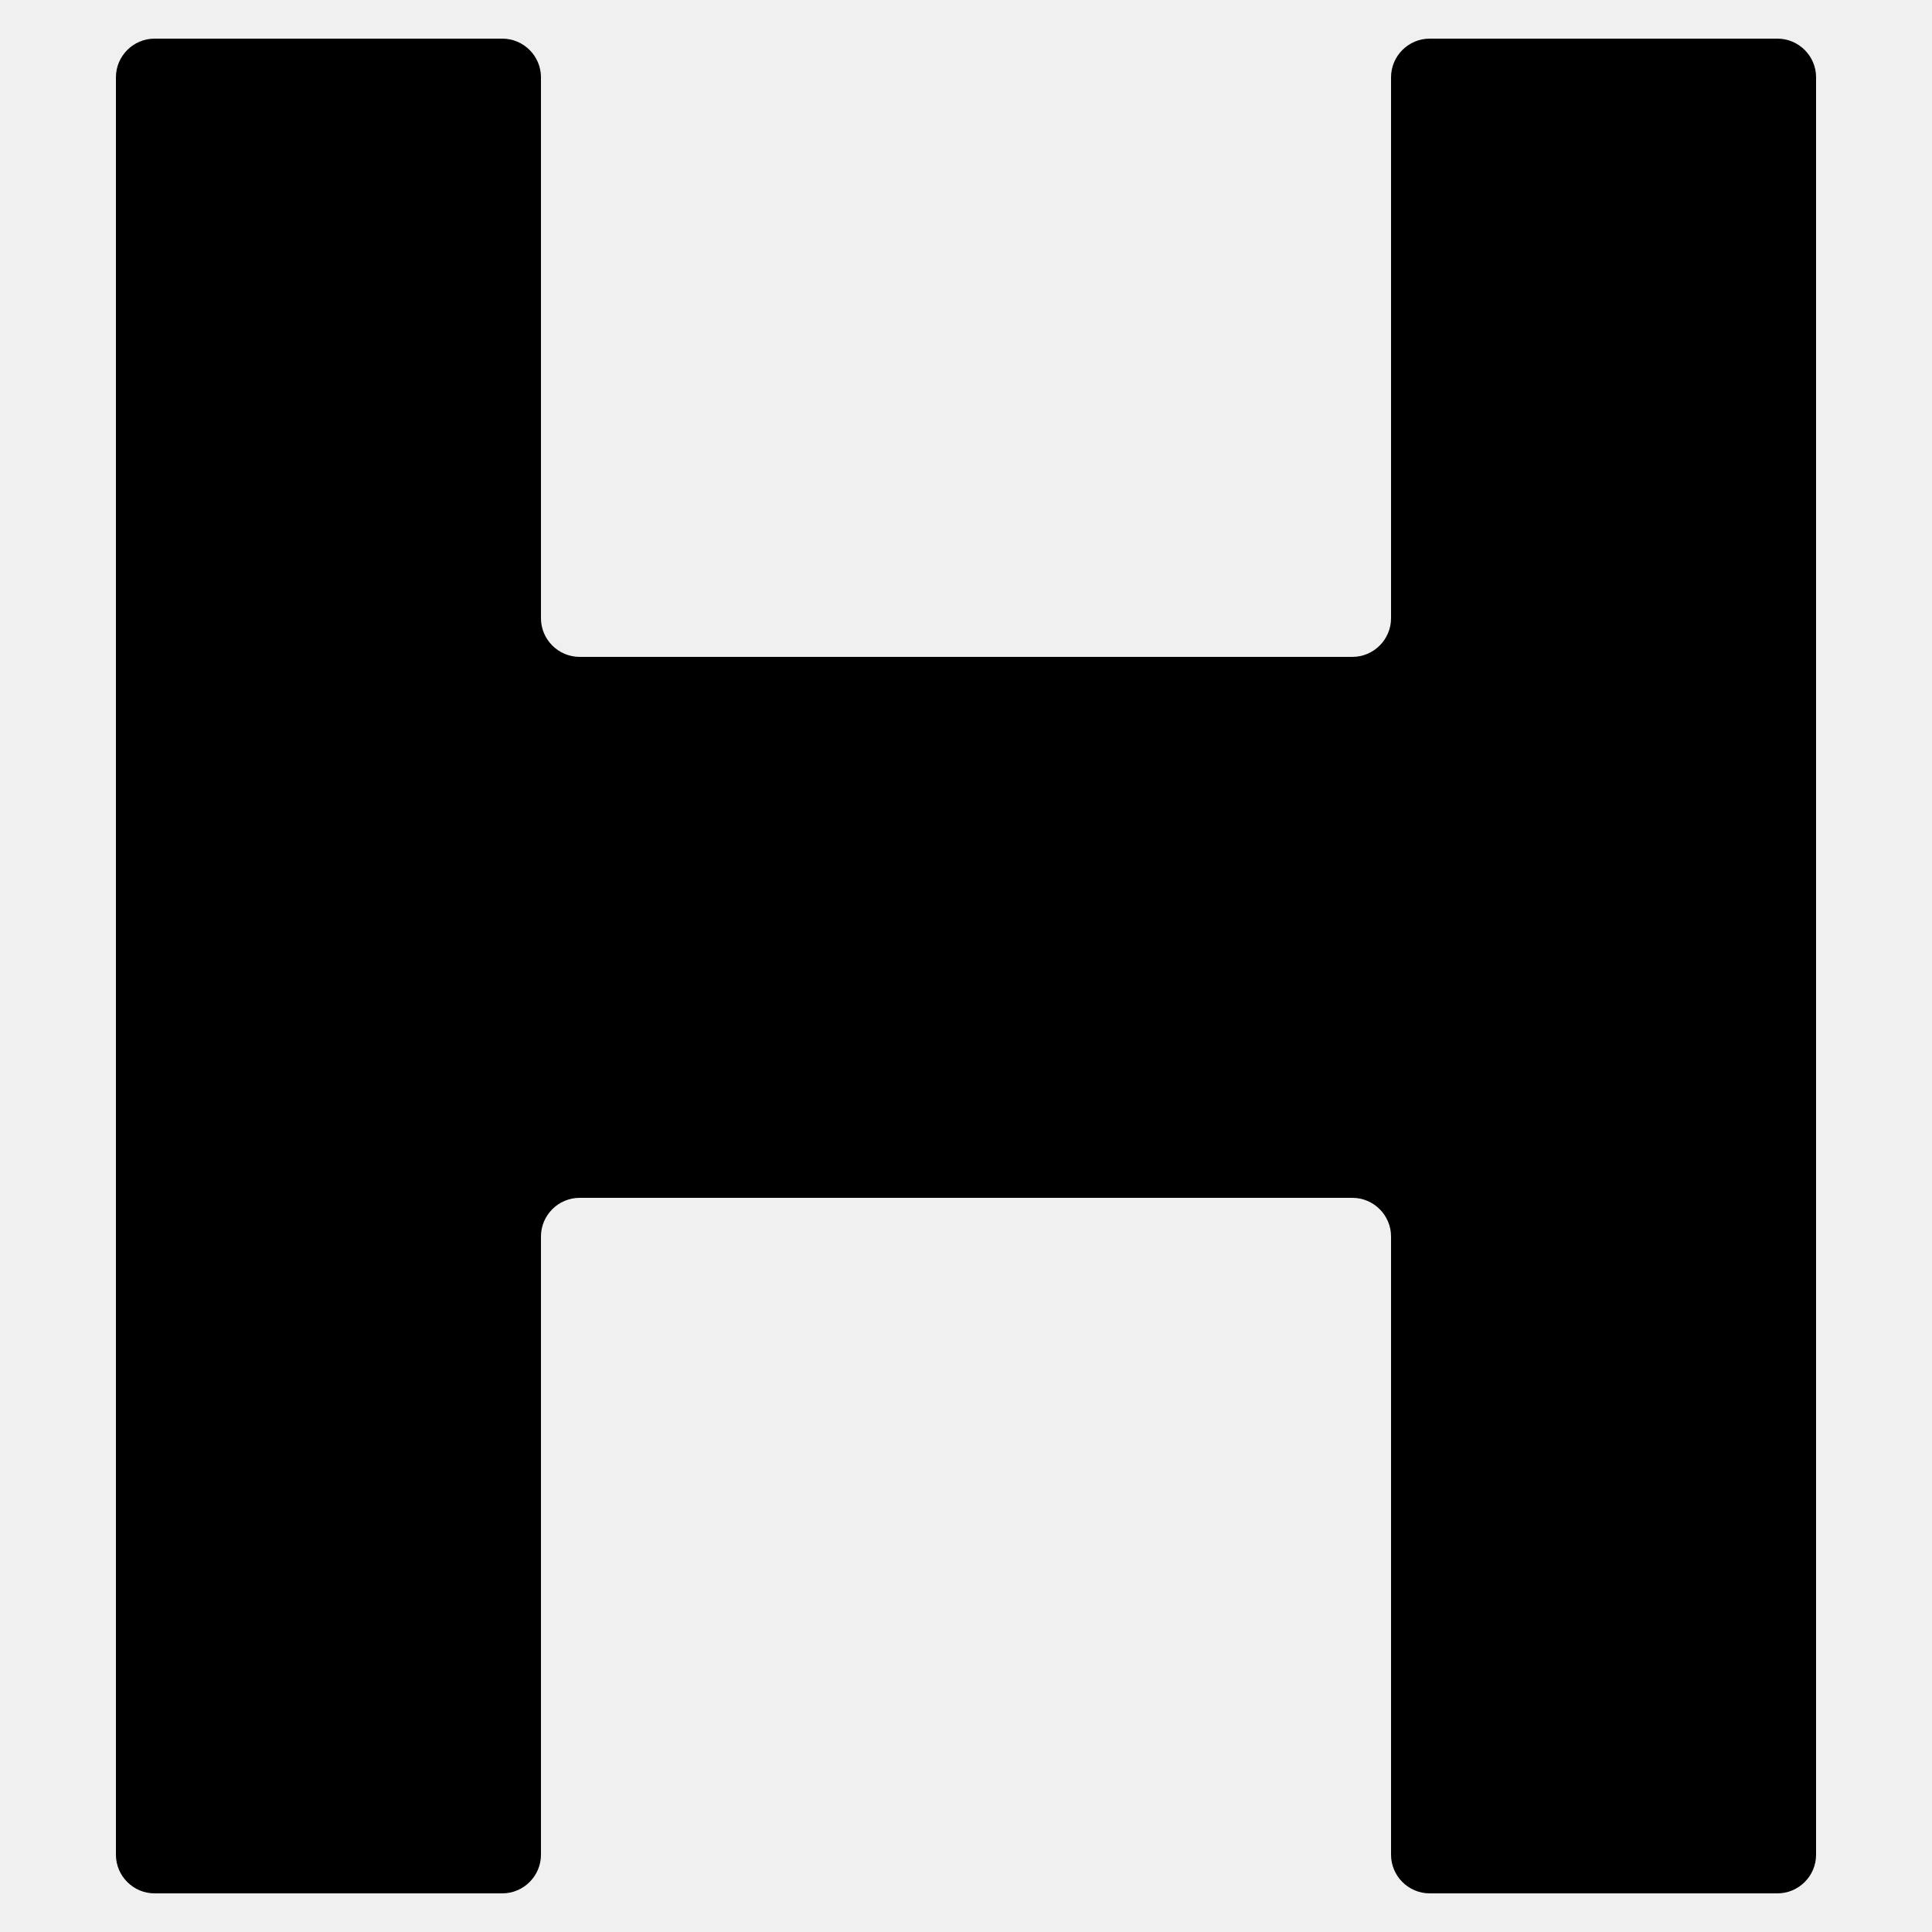
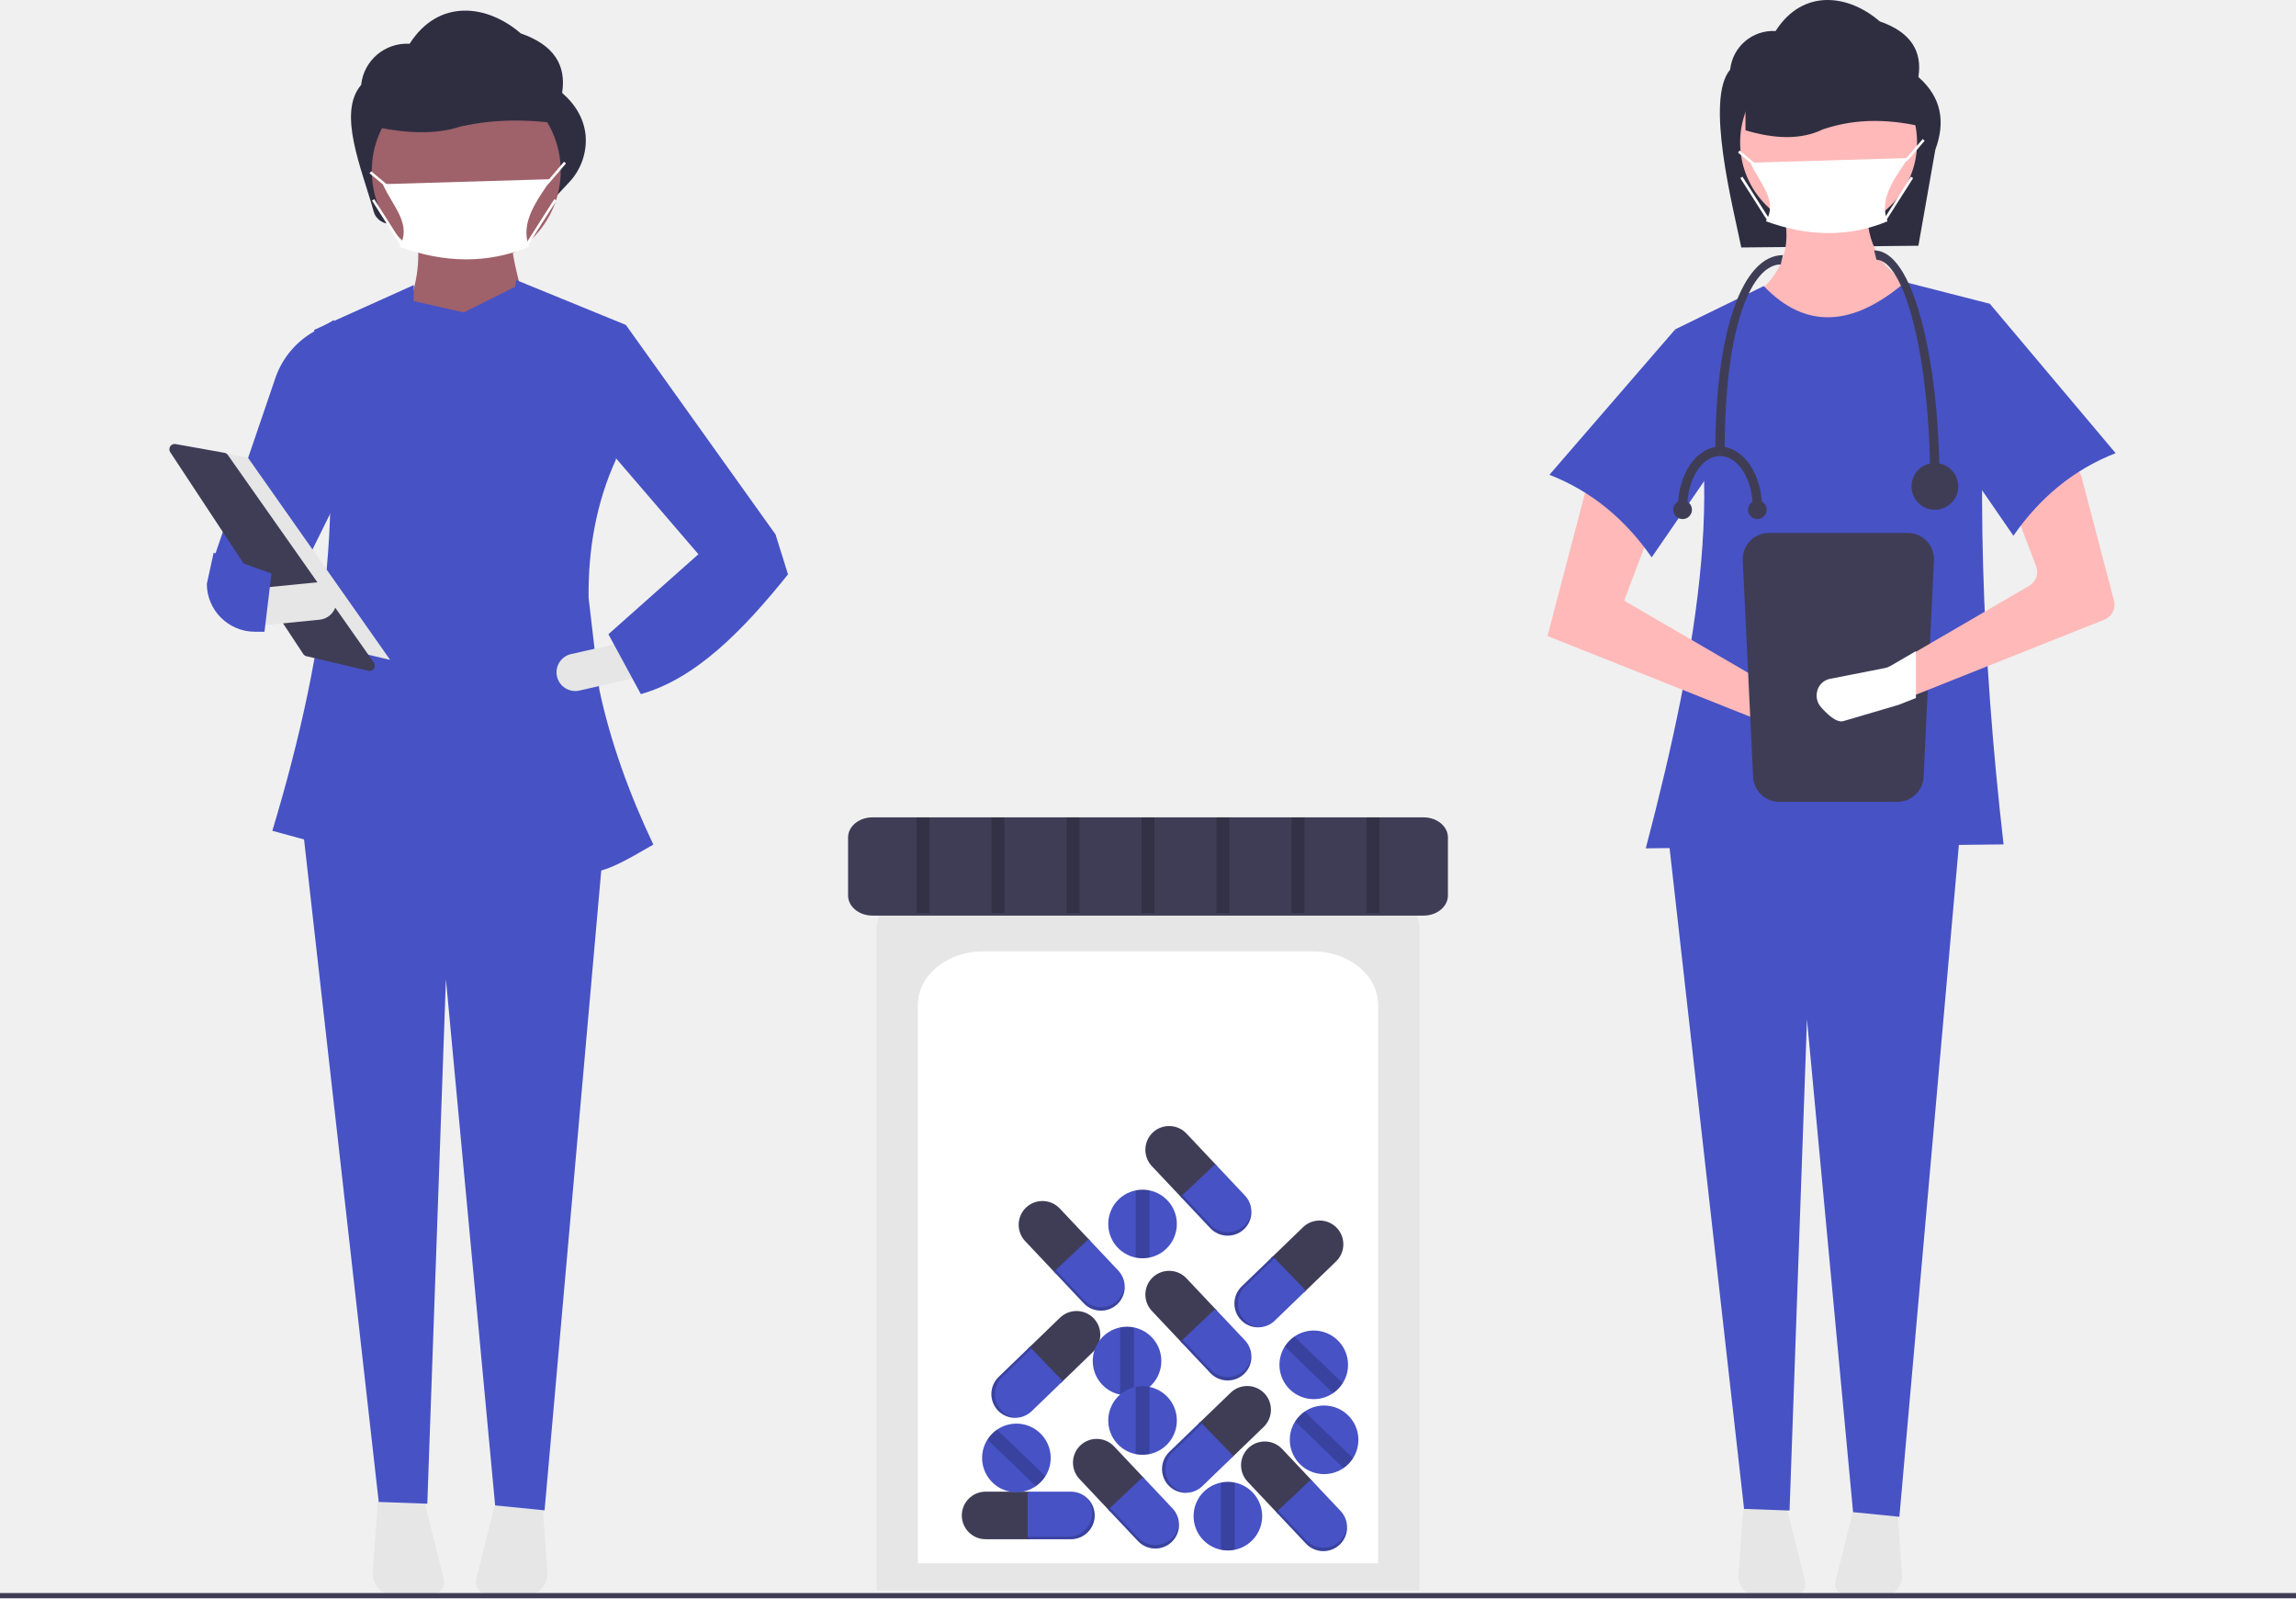
- <svg xmlns="http://www.w3.org/2000/svg" version="1.2" baseProfile="tiny" width="50" height="50" viewBox="0 0 50 50" overflow="inherit">
-   <path d="M37 1c-.55 0-1 .45-1 1v14c0 .55-.45 1-1 1h-20c-.55 0-1-.45-1-1v-14c0-.55-.45-1-1-1h-9c-.55 0-1 .45-1 1v46c0 .55.45 1 1 1h9c.55 0 1-.45 1-1v-16c0-.55.45-1 1-1h20c.55 0 1 .45 1 1v16c0 .55.45 1 1 1h9c.55 0 1-.45 1-1v-46c0-.55-.45-1-1-1h-9z" />
+ <svg xmlns="http://www.w3.org/2000/svg" id="ba65d029-7b6e-4d16-9739-50ea7099b679" data-name="Layer 1" width="888" height="618.106" viewBox="0 0 888 618.106">
+   <path d="M897.957,235.99l-68.502.667c-3.22-15.851-14.038-57.443-4.295-68.787A16.674,16.674,0,0,1,842.723,152.95h0c10.617-16.62,28.302-14.124,40.255-3.745,12.029,4.151,16.565,11.525,14.979,21.532,8.909,7.798,10.552,17.285,6.553,28.085Z" transform="translate(-156 -140.947)" fill="#2f2e41" />
+   <path d="M891.362,278.189l-49.422-6.843-9.884-14.447c13.616-9.032,18.434-21.647,12.166-38.778l34.216-.76c-1.603,15.255,3.442,27.067,17.488,34.216Z" transform="translate(-156 -140.947)" fill="#ffb9b9" />
+   <path d="M830.255,723.967l-1.89,25.835a8.224,8.224,0,0,0,8.7,8.809L850.335,757.807a4.195,4.195,0,0,0,3.815-5.204l-7.366-29.463Z" transform="translate(-156 -140.947)" fill="#e6e6e6" />
+   <path d="M873.216,723.14l-7.366,29.463a4.195,4.195,0,0,0,3.815,5.204l13.27.804a8.224,8.224,0,0,0,8.7-8.809l-1.89-25.835Z" transform="translate(-156 -140.947)" fill="#e6e6e6" />
+   <polygon points="734.602 586.606 716.694 584.809 698.866 394.239 692.128 584.195 674.534 583.565 644.881 320.485 758.172 320.485 734.602 586.606" fill="#4752c5" />
+   <circle cx="707.229" cy="55.125" r="34.216" fill="#ffb9b9" />
+   <path d="M930.9,467.515l-138.383,1.521c20.537-78.181,32.821-150.804,11.405-200.731l34.216-16.728c16.498,17.208,34.871,15.434,54.745-1.521l32.695,8.364C919.978,323.891,922.488,394.011,930.9,467.515Z" transform="translate(-156 -140.947)" fill="#4752c5" />
+   <path d="M754.5,386.919l85.919,34.216,19.209,5.65a6.645,6.645,0,0,0,8.322-4.763h0a6.645,6.645,0,0,0-3.783-7.7l-19.946-6.113-60.067-34.976,12.546-33.075L770.467,326.091Z" transform="translate(-156 -140.947)" fill="#ffb9b9" />
+   <path d="M755.26,324.57c16.347,6.377,29.349,17.261,39.538,31.934l31.934-46.381-22.81-41.819Z" transform="translate(-156 -140.947)" fill="#4752c5" />
+   <path d="M901.792,190.527c-13.887-3.578-27.54-4.069-40.813.469-8.455,4.095-18.608,3.717-29.899.344V157.203l60.959,1.626Z" transform="translate(-156 -140.947)" fill="#2f2e41" />
+   <path d="M840.134,347.053A10.145,10.145,0,0,0,830,357.187l4,83.732A10.145,10.145,0,0,0,844.134,451.053h45.732A10.145,10.145,0,0,0,900,440.919l4-83.732A10.145,10.145,0,0,0,893.866,347.053Z" transform="translate(-156 -140.947)" fill="#3f3d56" />
+   <path d="M969.89,380.593,895,410.413l-5.65,2.25c-.18.07-.36.13-.55.19l-18.93,5.57c-2.42.71-5.77-2.55-7.73-4.8a6.085,6.085,0,0,1-.16-7.93,6.746,6.746,0,0,1,.86-.83,5.589,5.589,0,0,1,2.5-1.1l18.91-3.72a6.336,6.336,0,0,0,1.93-.72l8.82-5.14,45.79-26.66a6.218,6.218,0,0,0,2.69-7.58l-8.74-23.05a6.211,6.211,0,0,1,2.87-7.68l14.48-7.76a6.206,6.206,0,0,1,8.94,3.9L973.6,373.233A6.219,6.219,0,0,1,969.89,380.593Z" transform="translate(-156 -140.947)" fill="#ffb9b9" />
+   <path d="M974.24,316.206c-16.347,6.377-29.349,17.261-39.538,31.934l-31.934-46.381,22.81-43.34Z" transform="translate(-156 -140.947)" fill="#4752c5" />
+   <path d="M886,226.526c-14.968,6.226-30.663,5.973-47,0,4.754-8.114-2.352-14.469-6-22.66l61-1.813C889.335,209.169,882.452,217.576,886,226.526Z" transform="translate(-156 -140.947)" fill="#fff" />
+   <polygon points="737.354 62.46 736.646 61.753 737.646 60.753 743.62 53.781 744.38 54.431 738.38 61.431 737.354 62.46" fill="#fff" />
+   <rect x="831" y="198.148" width="1.001" height="7.81" transform="translate(-12.03491 570.5309) rotate(-50.19443)" fill="#fff" />
+   <rect x="880.471" y="217.303" width="19.558" height="1" transform="matrix(0.537, -0.84358, 0.84358, 0.537, 72.44944, 710.8936)" fill="#fff" />
+   <rect x="834.25" y="208.024" width="1" height="19.558" transform="translate(-142.4296 341.2609) rotate(-32.47119)" fill="#fff" />
+   <path d="M897,392.768V410.885l-6.307,2.512c-.201.078-.402.145-.614.212L868.949,419.826c-2.701.792-6.441-2.846-8.628-5.358a6.792,6.792,0,0,1-.179-8.852,7.53,7.53,0,0,1,.96-.926,6.238,6.238,0,0,1,2.791-1.228l21.108-4.152a7.072,7.072,0,0,0,2.154-.804Z" transform="translate(-156 -140.947)" fill="#fff" />
+   <path d="M906.14,328.149h-3.614c0-51.111-10.523-86.729-20.779-86.729l-.903-3.614c9.197,0,15.06,14.824,18.36,27.26C903.677,281.926,906.14,304.329,906.14,328.149Z" transform="translate(-156 -140.947)" fill="#3f3d56" />
+   <path d="M823.025,315.501H819.411c0-46.809,10.596-75.888,26.199-75.888l-.903,3.614C833.914,243.227,823.025,265.575,823.025,315.501Z" transform="translate(-156 -140.947)" fill="#3f3d56" />
+   <circle cx="748.333" cy="188.105" r="9.034" fill="#3f3d56" />
+   <path d="M808.57,337.183h-3.614c0-12.952,7.295-23.489,16.262-23.489v3.614C814.244,317.308,808.57,326.224,808.57,337.183Z" transform="translate(-156 -140.947)" fill="#3f3d56" />
+   <path d="M837.479,337.183h-3.614c0-10.959-5.674-19.875-12.648-19.875v-3.614C830.185,313.694,837.479,324.231,837.479,337.183Z" transform="translate(-156 -140.947)" fill="#3f3d56" />
+   <circle cx="679.673" cy="197.14" r="3.614" fill="#3f3d56" />
+   <circle cx="650.763" cy="197.14" r="3.614" fill="#3f3d56" />
+   <path d="M371.271,216.644,307.805,227.392a6.424,6.424,0,0,1-7.27-4.613c-4.585-16.549-14.172-38.139-4.864-48.977a17.805,17.805,0,0,1,18.755-15.933h0c11.338-17.747,30.222-15.083,42.986-3.999,12.845,4.432,17.688,12.307,15.995,22.992,5.549,4.857,8.459,10.329,9.072,16.334a23.589,23.589,0,0,1-6.454,18.351Z" transform="translate(-156 -140.947)" fill="#2f2e41" />
+   <path d="M361.403,266.609l-49.2-2.894c4.822-11.067,6.748-21.724,4.824-31.836h36.659C353.602,239.644,357.466,253.074,361.403,266.609Z" transform="translate(-156 -140.947)" fill="#9f616a" />
+   <path d="M302.18,721.236l-2.018,27.588a8.782,8.782,0,0,0,9.29,9.407l14.17-.858a4.479,4.479,0,0,0,4.074-5.557l-7.866-31.462Z" transform="translate(-156 -140.947)" fill="#e6e6e6" />
+   <path d="M348.055,720.353l-7.866,31.462a4.479,4.479,0,0,0,4.074,5.557l14.17.858a8.782,8.782,0,0,0,9.29-9.407l-2.018-27.588Z" transform="translate(-156 -140.947)" fill="#e6e6e6" />
+   <polygon points="210.62 584.119 191.498 582.2 172.46 378.701 165.265 581.544 146.478 580.871 114.813 299.944 235.79 299.944 210.62 584.119" fill="#4752c5" />
+   <circle cx="180.323" cy="66.107" r="36.537" fill="#9f616a" />
+   <path d="M377.502,189.6c-14.829-2.583-29.409-2.937-43.582.339-9.028,2.955-19.87,2.683-31.928.248V165.548l65.094,1.173Z" transform="translate(-156 -140.947)" fill="#2f2e41" />
+   <path d="M360.639,236.37c-15.984,6.649-32.744,6.379-50.189,0,5.076-8.664-2.512-15.45-6.407-24.197l65.138-1.936C364.2,217.836,356.85,226.813,360.639,236.37Z" transform="translate(-156 -140.947)" fill="#fff" />
+   <rect x="301.941" y="206.067" width="1.001" height="8.34" transform="translate(-208.685 167.0441) rotate(-50.19486)" fill="#fff" />
+   <rect x="354.735" y="226.556" width="20.885" height="1" transform="matrix(0.537, -0.84358, 0.84358, 0.537, -178.4638, 272.2359)" fill="#fff" />
+   <rect x="305.412" y="216.614" width="1" height="20.885" transform="matrix(0.84366, -0.53687, 0.53687, 0.84366, -230.0748, 58.78582)" fill="#fff" />
+   <path d="M266.861,373.693l-27.977-17.365,23.859-69.879a32.965,32.965,0,0,1,14.41-17.116l8.037-4.653.699,70.495Z" transform="translate(-156 -140.947)" fill="#4752c5" />
+   <path d="M387.789,407.631,383.65,372.179c-.221-18.713,2.962-36.805,10.554-53.475l3.859-52.095L355.615,249.245c-.13.865-.241,1.729-.365,2.594l-19.894,9.947-19.402-4.409.107-6.202-38.589,17.365c12.761,59.328,5.801,120.938-16.144,193.709l50.837,13.901.423-24.41,45.307-3.236c.467,7.92.842,15.699,1.059,23.305,25.565,9.412,26.443,9.256,49.737-4.22C399.415,448.084,392.07,427.79,387.789,407.631Z" transform="translate(-156 -140.947)" fill="#4752c5" />
+   <polygon points="297.051 224.063 271.004 215.381 229.34 166.878 242.062 125.663 299.945 206.699 297.051 224.063" fill="#4752c5" />
+   <path d="M371.419,402.56a7.246,7.246,0,0,0,8.655,5.459l22.111-5.007-3.196-14.113-22.111,5.006a7.237,7.237,0,0,0-5.459,8.655Z" transform="translate(-156 -140.947)" fill="#e6e6e6" />
+   <path d="M391.309,386.234l12.541,23.153c21.094-5.883,39.376-24.431,56.918-46.306l-4.824-15.435-29.906,7.718Z" transform="translate(-156 -140.947)" fill="#4752c5" />
+   <polygon points="71.79 172.661 95.866 176.96 150.897 255.207 121.662 248.328 71.79 172.661" fill="#e6e6e6" />
+   <path d="M223.52,312.65a2.048,2.048,0,0,0-1.68,3.173l51.439,78.046a2.041,2.041,0,0,0,1.239.865l23.933,5.631a2.044,2.044,0,0,0,2.14-3.166L244.114,316.896a2.032,2.032,0,0,0-1.313-.836L223.906,312.685A2.217,2.217,0,0,0,223.52,312.65Z" transform="translate(-156 -140.947)" fill="#3f3d56" />
+   <path d="M255.608,368.452l1.43,14.4,22.56-2.239a7.235,7.235,0,0,0-1.429-14.4Z" transform="translate(-156 -140.947)" fill="#e6e6e6" />
+   <path d="M235.991,366.784a18.609,18.609,0,0,0,18.587,18.485h3.71l2.701-22.505-22.36-8.05Z" transform="translate(-156 -140.947)" fill="#4752c5" />
+   <polygon points="211.399 71.78 210.692 71.073 211.76 70.005 218.141 62.558 218.9 63.208 212.493 70.683 211.399 71.78" fill="#fff" />
+   <rect y="616.106" width="888" height="2" fill="#3f3d56" />
+   <path d="M495,756.053H705V501.337c0-13.488-13.285-24.46-29.614-24.46H524.614c-16.33,0-29.614,10.973-29.614,24.46Z" transform="translate(-156 -140.947)" fill="#e6e6e6" />
+   <path d="M511,745.52H689V529.617c0-11.432-11.261-20.733-25.102-20.733H536.102C522.26,508.884,511,518.185,511,529.617Z" transform="translate(-156 -140.947)" fill="#fff" />
+   <path d="M493.414,457.053c-5.19,0-9.414,3.488-9.414,7.775v22.444c0,4.287,4.223,7.775,9.414,7.775H706.587c5.19,0,9.413-3.488,9.413-7.775V464.828c0-4.287-4.223-7.775-9.413-7.775Z" transform="translate(-156 -140.947)" fill="#3f3d56" />
+   <path d="M537.181,717.836a9.224,9.224,0,0,0-9.197,9.197v0a9.224,9.224,0,0,0,9.197,9.197H554.395V717.836Z" transform="translate(-156 -140.947)" fill="#3f3d56" />
+   <path d="M570.194,717.836H553.452V736.229h16.743a9.224,9.224,0,0,0,9.197-9.197v0A9.224,9.224,0,0,0,570.194,717.836Z" transform="translate(-156 -140.947)" fill="#4752c5" />
+   <path d="M576.196,720.088a9.144,9.144,0,0,1,2.252,6.001v0a9.224,9.224,0,0,1-9.197,9.197H553.452v.943h16.743a9.224,9.224,0,0,0,9.197-9.197v0A9.177,9.177,0,0,0,576.196,720.088Z" transform="translate(-156 -140.947)" opacity="0.2" />
+   <path d="M614.861,579.31a9.224,9.224,0,0,0-13-.384l0,0a9.224,9.224,0,0,0-.384,13l11.808,12.526,13.384-12.617Z" transform="translate(-156 -140.947)" fill="#3f3d56" />
+   <path d="M637.507,603.332l-11.484-12.183L612.638,603.766l11.484,12.183a9.224,9.224,0,0,0,13.0.384l0,0A9.224,9.224,0,0,0,637.507,603.332Z" transform="translate(-156 -140.947)" fill="#4752c5" />
+   <path d="M639.984,609.244a9.144,9.144,0,0,1-2.822,5.755l0,0a9.224,9.224,0,0,1-13-.384L613.324,603.119l-.686.647,11.484,12.183a9.224,9.224,0,0,0,13.0.384l0,0A9.177,9.177,0,0,0,639.984,609.244Z" transform="translate(-156 -140.947)" opacity="0.2" />
+   <path d="M565.861,608.31a9.224,9.224,0,0,0-13-.384l0,0a9.224,9.224,0,0,0-.384,13l11.808,12.526,13.384-12.617Z" transform="translate(-156 -140.947)" fill="#3f3d56" />
+   <path d="M588.507,632.332l-11.484-12.183L563.638,632.766l11.484,12.183a9.224,9.224,0,0,0,13.0.384l0,0A9.224,9.224,0,0,0,588.507,632.332Z" transform="translate(-156 -140.947)" fill="#4752c5" />
+   <path d="M590.984,638.244a9.144,9.144,0,0,1-2.822,5.755l0,0a9.224,9.224,0,0,1-13-.384L564.324,632.119l-.686.647,11.484,12.183a9.224,9.224,0,0,0,13.0.384l0,0A9.177,9.177,0,0,0,590.984,638.244Z" transform="translate(-156 -140.947)" opacity="0.2" />
+   <path d="M614.861,635.31a9.224,9.224,0,0,0-13-.384l0,0a9.224,9.224,0,0,0-.384,13l11.808,12.526,13.384-12.617Z" transform="translate(-156 -140.947)" fill="#3f3d56" />
+   <path d="M637.507,659.332l-11.484-12.183L612.638,659.766l11.484,12.183a9.224,9.224,0,0,0,13.0.384l0,0A9.224,9.224,0,0,0,637.507,659.332Z" transform="translate(-156 -140.947)" fill="#4752c5" />
+   <path d="M639.984,665.244a9.144,9.144,0,0,1-2.822,5.755l0,0a9.224,9.224,0,0,1-13-.384L613.324,659.119l-.686.647,11.484,12.183a9.224,9.224,0,0,0,13.0.384l0,0A9.177,9.177,0,0,0,639.984,665.244Z" transform="translate(-156 -140.947)" opacity="0.2" />
+   <path d="M644.754,692.777a9.224,9.224,0,0,0,.226-13.004l0,0a9.224,9.224,0,0,0-13.004-.226L619.594,691.506l12.778,13.23Z" transform="translate(-156 -140.947)" fill="#3f3d56" />
+   <path d="M621.008,715.712l12.043-11.632L620.272,690.851,608.23,702.482a9.224,9.224,0,0,0-.226,13.004l0,0A9.224,9.224,0,0,0,621.008,715.712Z" transform="translate(-156 -140.947)" fill="#4752c5" />
+   <path d="M615.127,718.261a9.144,9.144,0,0,1-5.789-2.752l0,0a9.224,9.224,0,0,1,.226-13.004L620.928,691.529l-.655-.678L608.23,702.482a9.224,9.224,0,0,0-.226,13.004l0,0A9.177,9.177,0,0,0,615.127,718.261Z" transform="translate(-156 -140.947)" opacity="0.2" />
+   <path d="M578.754,663.777a9.224,9.224,0,0,0,.226-13.004l0,0a9.224,9.224,0,0,0-13.004-.226L553.594,662.506l12.778,13.23Z" transform="translate(-156 -140.947)" fill="#3f3d56" />
+   <path d="M555.008,686.712l12.043-11.632L554.272,661.851,542.23,673.482a9.224,9.224,0,0,0-.226,13.004l0,0A9.224,9.224,0,0,0,555.008,686.712Z" transform="translate(-156 -140.947)" fill="#4752c5" />
+   <path d="M549.127,689.261a9.144,9.144,0,0,1-5.789-2.752l0,0a9.224,9.224,0,0,1,.226-13.004L554.928,662.529l-.655-.678L542.23,673.482a9.224,9.224,0,0,0-.226,13.004l0,0A9.177,9.177,0,0,0,549.127,689.261Z" transform="translate(-156 -140.947)" opacity="0.2" />
+   <path d="M672.754,628.777a9.224,9.224,0,0,0,.226-13.004l0,0a9.224,9.224,0,0,0-13.004-.226L647.594,627.506l12.778,13.23Z" transform="translate(-156 -140.947)" fill="#3f3d56" />
+   <path d="M649.008,651.712l12.043-11.632L648.272,626.851,636.23,638.482a9.224,9.224,0,0,0-.226,13.004l0,0A9.224,9.224,0,0,0,649.008,651.712Z" transform="translate(-156 -140.947)" fill="#4752c5" />
+   <path d="M643.127,654.261a9.144,9.144,0,0,1-5.789-2.752l0,0a9.224,9.224,0,0,1,.226-13.004L648.928,627.529l-.655-.678L636.23,638.482a9.224,9.224,0,0,0-.226,13.004l0,0A9.177,9.177,0,0,0,643.127,654.261Z" transform="translate(-156 -140.947)" opacity="0.2" />
+   <path d="M651.861,701.31a9.224,9.224,0,0,0-13-.384l0,0a9.224,9.224,0,0,0-.384,13l11.808,12.526,13.384-12.617Z" transform="translate(-156 -140.947)" fill="#3f3d56" />
+   <path d="M674.507,725.332l-11.484-12.183L649.638,725.766l11.484,12.183a9.224,9.224,0,0,0,13.0.384l0,0A9.224,9.224,0,0,0,674.507,725.332Z" transform="translate(-156 -140.947)" fill="#4752c5" />
+   <path d="M676.984,731.244a9.144,9.144,0,0,1-2.822,5.755l0,0a9.224,9.224,0,0,1-13-.384L650.324,725.119l-.686.647,11.484,12.183a9.224,9.224,0,0,0,13.0.384l0,0A9.177,9.177,0,0,0,676.984,731.244Z" transform="translate(-156 -140.947)" opacity="0.2" />
+   <path d="M586.861,700.31a9.224,9.224,0,0,0-13-.384l0,0a9.224,9.224,0,0,0-.384,13l11.808,12.526,13.384-12.617Z" transform="translate(-156 -140.947)" fill="#3f3d56" />
+   <path d="M609.507,724.332l-11.484-12.183L584.638,724.766l11.484,12.183a9.224,9.224,0,0,0,13.0.384l0,0A9.224,9.224,0,0,0,609.507,724.332Z" transform="translate(-156 -140.947)" fill="#4752c5" />
+   <path d="M611.984,730.244a9.144,9.144,0,0,1-2.822,5.755l0,0a9.224,9.224,0,0,1-13-.384L585.324,724.119l-.686.647,11.484,12.183a9.224,9.224,0,0,0,13.0.384l0,0A9.177,9.177,0,0,0,611.984,730.244Z" transform="translate(-156 -140.947)" opacity="0.2" />
+   <path d="M605.158,667.316A13.263,13.263,0,0,1,594.547,680.314a13.395,13.395,0,0,1-5.305,0,13.266,13.266,0,0,1,0-25.996,13.397,13.397,0,0,1,5.305,0A13.263,13.263,0,0,1,605.158,667.316Z" transform="translate(-156 -140.947)" fill="#4752c5" />
+   <path d="M594.547,654.318V680.314a13.395,13.395,0,0,1-5.305,0V654.318a13.397,13.397,0,0,1,5.305,0Z" transform="translate(-156 -140.947)" opacity="0.2" />
+   <path d="M611.158,614.316A13.263,13.263,0,0,1,600.547,627.314a13.395,13.395,0,0,1-5.305,0,13.266,13.266,0,0,1,0-25.996,13.397,13.397,0,0,1,5.305,0A13.263,13.263,0,0,1,611.158,614.316Z" transform="translate(-156 -140.947)" fill="#4752c5" />
+   <path d="M600.547,601.318V627.314a13.395,13.395,0,0,1-5.305,0V601.318a13.397,13.397,0,0,1,5.305,0Z" transform="translate(-156 -140.947)" opacity="0.2" />
+   <path d="M611.158,690.316A13.263,13.263,0,0,1,600.547,703.314a13.395,13.395,0,0,1-5.305,0,13.266,13.266,0,0,1,0-25.996,13.397,13.397,0,0,1,5.305,0A13.263,13.263,0,0,1,611.158,690.316Z" transform="translate(-156 -140.947)" fill="#4752c5" />
+   <path d="M600.547,677.318V703.314a13.395,13.395,0,0,1-5.305,0V677.318a13.397,13.397,0,0,1,5.305,0Z" transform="translate(-156 -140.947)" opacity="0.2" />
+   <path d="M644.158,727.316A13.263,13.263,0,0,1,633.547,740.314a13.395,13.395,0,0,1-5.305,0,13.266,13.266,0,0,1,0-25.996,13.397,13.397,0,0,1,5.305,0A13.263,13.263,0,0,1,644.158,727.316Z" transform="translate(-156 -140.947)" fill="#4752c5" />
+   <path d="M633.547,714.318V740.314a13.395,13.395,0,0,1-5.305,0V714.318a13.397,13.397,0,0,1,5.305,0Z" transform="translate(-156 -140.947)" opacity="0.2" />
+   <path d="M673.31,659.24a13.263,13.263,0,0,1,1.995,16.66,13.395,13.395,0,0,1-3.682,3.82,13.266,13.266,0,0,1-18.717-18.04,13.397,13.397,0,0,1,3.682-3.82A13.263,13.263,0,0,1,673.31,659.24Z" transform="translate(-156 -140.947)" fill="#4752c5" />
+   <path d="M656.588,657.86l18.717,18.04a13.395,13.395,0,0,1-3.682,3.82l-18.717-18.04a13.397,13.397,0,0,1,3.682-3.82Z" transform="translate(-156 -140.947)" opacity="0.2" />
+   <path d="M677.31,688.24a13.263,13.263,0,0,1,1.995,16.66,13.395,13.395,0,0,1-3.682,3.82,13.266,13.266,0,0,1-18.717-18.04,13.397,13.397,0,0,1,3.682-3.82A13.263,13.263,0,0,1,677.31,688.24Z" transform="translate(-156 -140.947)" fill="#4752c5" />
+   <path d="M660.588,686.86l18.717,18.04a13.395,13.395,0,0,1-3.682,3.82l-18.717-18.04a13.397,13.397,0,0,1,3.682-3.82Z" transform="translate(-156 -140.947)" opacity="0.2" />
+   <path d="M558.31,695.24a13.263,13.263,0,0,1,1.995,16.66,13.395,13.395,0,0,1-3.682,3.82,13.266,13.266,0,0,1-18.717-18.04,13.397,13.397,0,0,1,3.682-3.82A13.263,13.263,0,0,1,558.31,695.24Z" transform="translate(-156 -140.947)" fill="#4752c5" />
+   <path d="M541.588,693.86l18.717,18.04a13.395,13.395,0,0,1-3.682,3.82l-18.717-18.04a13.397,13.397,0,0,1,3.682-3.82Z" transform="translate(-156 -140.947)" opacity="0.2" />
+   <rect x="354.5" y="316.106" width="5" height="37" opacity="0.2" />
+   <rect x="383.5" y="316.106" width="5" height="37" opacity="0.2" />
+   <rect x="412.5" y="316.106" width="5" height="37" opacity="0.2" />
+   <rect x="441.5" y="316.106" width="5" height="37" opacity="0.2" />
+   <rect x="470.5" y="316.106" width="5" height="37" opacity="0.2" />
+   <rect x="499.5" y="316.106" width="5" height="37" opacity="0.2" />
+   <rect x="528.5" y="316.106" width="5" height="37" opacity="0.2" />
</svg>
